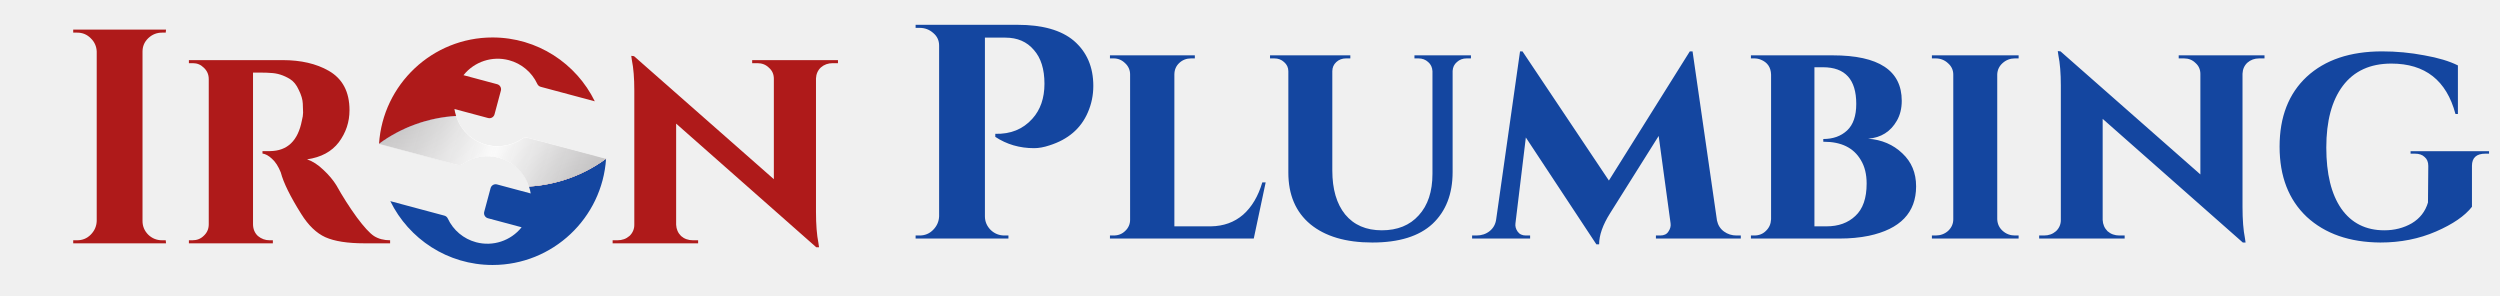
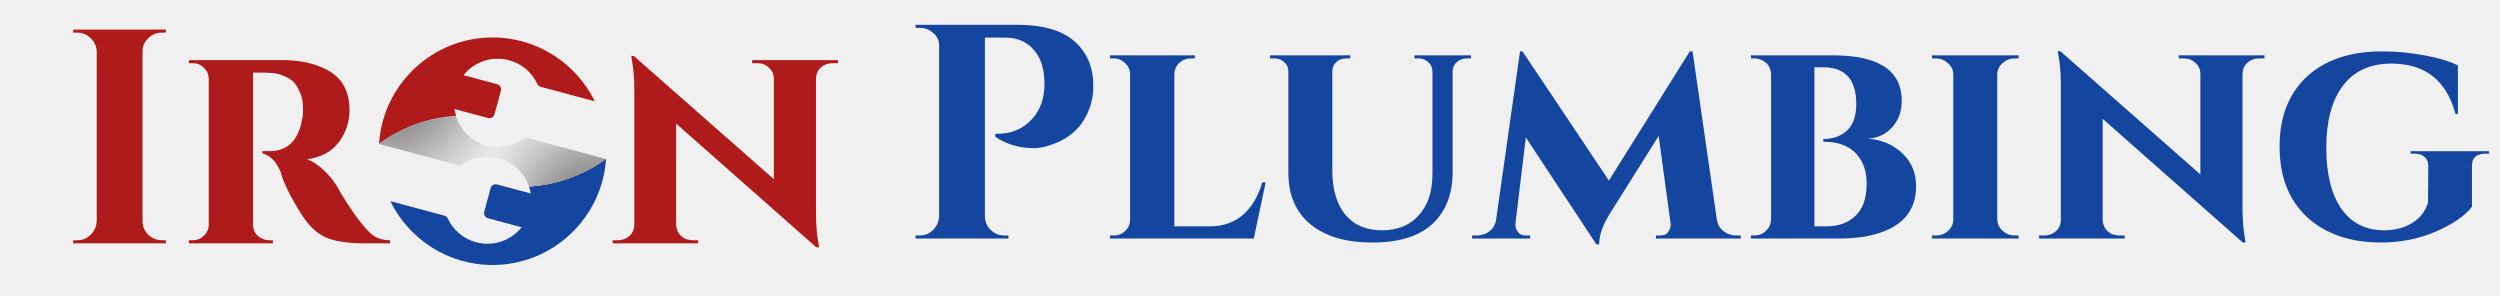
<svg xmlns="http://www.w3.org/2000/svg" width="524" height="62" viewBox="0 0 524 62" fill="none">
-   <path d="M16.176 50.36c1.11 0 2.048-.384 2.816-1.152.81-.81 1.238-1.77 1.28-2.88v-35.52c-.042-1.11-.47-2.048-1.28-2.816-.768-.768-1.706-1.152-2.816-1.152h-.832V6.2H34.8l-.064.64h-.768c-1.11 0-2.07.384-2.88 1.152-.81.768-1.216 1.707-1.216 2.816v35.52c0 1.11.406 2.07 1.216 2.88.81.768 1.77 1.152 2.88 1.152h.768l.064.64H15.344v-.64h.832zM55.08 15.224h-2.047v31.744c0 1.024.341 1.856 1.024 2.496.725.597 1.536.896 2.432.896h.704V51h-17.6v-.64h.768c.938 0 1.728-.32 2.368-.96.682-.64 1.024-1.43 1.024-2.368V16.568c0-.939-.342-1.728-1.024-2.368-.64-.64-1.408-.96-2.304-.96h-.832v-.64H59.24c3.84 0 7.061.747 9.664 2.24 2.901 1.664 4.352 4.416 4.352 8.256 0 2.475-.747 4.715-2.24 6.72-1.494 1.963-3.712 3.157-6.656 3.584 1.152.384 2.282 1.11 3.392 2.176 1.152 1.067 2.07 2.155 2.752 3.264a67.36 67.36 0 004.288 6.72c1.493 2.005 2.688 3.307 3.584 3.904.938.597 2.07.896 3.392.896V51h-5.376c-3.542 0-6.272-.427-8.192-1.28-1.878-.853-3.563-2.475-5.056-4.864-2.304-3.67-3.734-6.57-4.288-8.704-.512-1.28-1.13-2.24-1.856-2.88-.683-.64-1.344-1.003-1.984-1.088v-.512h1.6c3.626-.043 5.845-2.176 6.656-6.4.17-.64.256-1.195.256-1.664 0-.47-.022-1.11-.064-1.92-.043-.853-.32-1.792-.832-2.816-.47-1.067-1.088-1.835-1.856-2.304-1.323-.81-2.688-1.237-4.096-1.28a17.836 17.836 0 00-1.6-.064z" fill="#AF1A1A" />
-   <path fill-rule="evenodd" clip-rule="evenodd" d="M127.032 33.268c-.811 12.43-11.164 22.273-23.795 22.273-9.41 0-17.55-5.461-21.428-13.383l11.332 3.037a1.1 1.1 0 01.715.604 9.136 9.136 0 005.929 4.975 9.178 9.178 0 009.546-3.14l-7.059-1.89a1.1 1.1 0 01-.778-1.348l1.332-4.961a1.1 1.1 0 011.347-.779l7.058 1.892a8.112 8.112 0 00-.356-1.45 30.361 30.361 0 0016.157-5.83z" fill="#1446A0" />
-   <path fill-rule="evenodd" clip-rule="evenodd" d="M95.597 24.322a9.117 9.117 0 006.335 6.023 9.15 9.15 0 007.624-1.342 1.1 1.1 0 01.921-.164c2.832.757 16.531 4.428 16.531 4.428a30.28 30.28 0 01-16.15 5.824 9.116 9.116 0 00-6.336-6.023 9.15 9.15 0 00-7.623 1.341c-.268.19-.602.25-.917.165-2.836-.757-16.535-4.428-16.535-4.428a30.273 30.273 0 0116.15-5.824z" fill="#fff" />
-   <path fill-rule="evenodd" clip-rule="evenodd" d="M95.596 24.322a9.117 9.117 0 006.336 6.023 9.15 9.15 0 007.624-1.342c.267-.188.601-.249.92-.164 2.833.757 16.531 4.428 16.531 4.428a30.274 30.274 0 01-16.149 5.824 9.116 9.116 0 00-6.336-6.023 9.15 9.15 0 00-7.623 1.341c-.268.19-.602.25-.917.165-2.836-.757-16.535-4.428-16.535-4.428a30.273 30.273 0 0116.15-5.824z" fill="#fff" />
-   <path fill-rule="evenodd" clip-rule="evenodd" d="M95.596 24.322a9.117 9.117 0 006.336 6.023 9.15 9.15 0 007.624-1.342c.267-.188.601-.249.92-.164 2.833.757 16.531 4.428 16.531 4.428a30.274 30.274 0 01-16.149 5.824 9.116 9.116 0 00-6.336-6.023 9.15 9.15 0 00-7.623 1.341c-.268.19-.602.25-.917.165-2.836-.757-16.535-4.428-16.535-4.428a30.273 30.273 0 0116.15-5.824z" fill="url(#paint0_linear)" />
-   <path fill-rule="evenodd" clip-rule="evenodd" d="M79.447 30.126c.81-12.429 11.164-22.273 23.795-22.273 9.41 0 17.551 5.462 21.428 13.382l-11.332-3.037a1.101 1.101 0 01-.716-.603 9.137 9.137 0 00-5.928-4.975 9.178 9.178 0 00-9.546 3.14l7.059 1.89a1.1 1.1 0 01.777 1.348l-1.331 4.961c-.154.588-.76.936-1.347.779l-7.058-1.891c.077.495.19.981.356 1.45a30.358 30.358 0 00-16.157 5.83zM127.037 33.257l-.001.009a30.308 30.308 0 01-16.155 5.829l-.007-.018a30.336 30.336 0 0016.149-5.824l.014.004z" fill="#AF1A1A" />
-   <path fill-rule="evenodd" clip-rule="evenodd" d="M95.603 24.308l.007.017a30.337 30.337 0 00-16.15 5.825l-.013-.005v-.008a30.306 30.306 0 0116.156-5.83z" fill="#1446A0" />
-   <mask id="a" maskUnits="userSpaceOnUse" x="79" y="24" width="49" height="16">
-     <path fill-rule="evenodd" clip-rule="evenodd" d="M95.59 24.387a9.117 9.117 0 006.335 6.023 9.148 9.148 0 007.623-1.342c.268-.189.602-.25.921-.165 2.833.757 16.531 4.428 16.531 4.428a30.274 30.274 0 01-16.149 5.825 9.116 9.116 0 00-6.336-6.023 9.15 9.15 0 00-7.623 1.341c-.268.189-.602.25-.917.165-2.836-.757-16.535-4.428-16.535-4.428a30.274 30.274 0 0116.15-5.824z" fill="red" />
+   <path d="M16.176 50.36C17.286 50.36 18.224 49.976 18.992 49.208C19.803 48.397 20.23 47.437 20.272 46.328V10.808C20.23 9.699 19.803 8.76 18.992 7.992C18.224 7.224 17.286 6.84 16.176 6.84H15.344V6.2H34.8L34.736 6.84H33.968C32.859 6.84 31.899 7.224 31.088 7.992C30.278 8.76 29.872 9.699 29.872 10.808V46.328C29.872 47.437 30.278 48.397 31.088 49.208C31.899 49.976 32.859 50.36 33.968 50.36H34.736L34.8 51H15.344V50.36H16.176Z" fill="#AF1A1A" />
+   <path d="M55.081 15.224H53.033V46.968C53.033 47.992 53.374 48.824 54.057 49.464C54.782 50.061 55.593 50.36 56.489 50.36H57.193V51H39.593V50.36H40.361C41.299 50.36 42.089 50.04 42.729 49.4C43.411 48.76 43.753 47.971 43.753 47.032V16.568C43.753 15.629 43.411 14.84 42.729 14.2C42.089 13.56 41.321 13.24 40.425 13.24H39.593V12.6H59.241C63.081 12.6 66.302 13.347 68.905 14.84C71.806 16.504 73.257 19.256 73.257 23.096C73.257 25.571 72.51 27.811 71.017 29.816C69.523 31.779 67.305 32.973 64.361 33.4C65.513 33.784 66.643 34.509 67.753 35.576C68.905 36.643 69.822 37.731 70.505 38.84C71.87 41.272 73.299 43.512 74.793 45.56C76.286 47.565 77.481 48.867 78.377 49.464C79.315 50.061 80.446 50.36 81.769 50.36V51H76.393C72.851 51 70.121 50.573 68.201 49.72C66.323 48.867 64.638 47.245 63.145 44.856C60.841 41.187 59.411 38.285 58.857 36.152C58.345 34.872 57.726 33.912 57.001 33.272C56.318 32.632 55.657 32.269 55.017 32.184V31.672H56.617C60.243 31.629 62.462 29.496 63.273 25.272C63.443 24.632 63.529 24.077 63.529 23.608C63.529 23.139 63.507 22.499 63.465 21.688C63.422 20.835 63.145 19.896 62.633 18.872C62.163 17.805 61.545 17.037 60.777 16.568C59.454 15.757 58.089 15.331 56.681 15.288C56.211 15.245 55.678 15.224 55.081 15.224Z" fill="#AF1A1A" />
+   <path fill-rule="evenodd" clip-rule="evenodd" d="M127.032 33.268C126.221 45.697 115.868 55.541 103.237 55.541C93.827 55.541 85.686 50.08 81.808 42.158C81.808 42.158 90.874 44.588 93.141 45.195C93.456 45.28 93.721 45.501 93.856 45.799C94.96 48.166 97.066 50.046 99.785 50.774C103.417 51.747 107.126 50.396 109.331 47.635C109.331 47.635 104.477 46.334 102.272 45.743C101.685 45.587 101.337 44.983 101.494 44.396C101.854 43.058 102.467 40.773 102.826 39.435C102.984 38.848 103.586 38.499 104.173 38.657C106.374 39.246 111.231 40.548 111.231 40.548C111.154 40.052 111.04 39.566 110.875 39.097C116.895 38.735 122.45 36.626 127.032 33.268Z" fill="#1446A0" />
+   <path fill-rule="evenodd" clip-rule="evenodd" d="M95.597 24.322C96.514 27.174 98.821 29.512 101.932 30.345C104.651 31.073 107.413 30.498 109.556 29.003C109.824 28.815 110.157 28.754 110.477 28.839C113.309 29.596 127.008 33.267 127.008 33.267C122.429 36.625 116.878 38.733 110.858 39.091C109.941 36.238 107.633 33.901 104.522 33.068C101.804 32.339 99.041 32.915 96.899 34.409C96.631 34.598 96.297 34.658 95.982 34.574C93.146 33.817 79.447 30.146 79.447 30.146C84.026 26.788 89.576 24.679 95.597 24.322Z" fill="white" />
+   <path fill-rule="evenodd" clip-rule="evenodd" d="M95.596 24.322C96.513 27.174 98.821 29.512 101.932 30.345C104.651 31.073 107.413 30.498 109.556 29.003C109.823 28.815 110.157 28.754 110.476 28.839C113.309 29.596 127.007 33.267 127.007 33.267C122.429 36.625 116.878 38.734 110.858 39.091C109.941 36.238 107.633 33.901 104.522 33.068C101.804 32.34 99.041 32.915 96.899 34.409C96.631 34.598 96.297 34.658 95.982 34.574C93.146 33.817 79.447 30.146 79.447 30.146C84.025 26.788 89.576 24.679 95.596 24.322Z" fill="white" />
+   <path fill-rule="evenodd" clip-rule="evenodd" d="M95.596 24.322C96.513 27.174 98.821 29.512 101.932 30.345C104.651 31.073 107.413 30.498 109.556 29.003C109.823 28.815 110.157 28.754 110.476 28.839C113.309 29.596 127.007 33.267 127.007 33.267C122.429 36.625 116.878 38.734 110.858 39.091C109.941 36.238 107.633 33.901 104.522 33.068C101.804 32.34 99.041 32.915 96.899 34.409C96.631 34.598 96.297 34.658 95.982 34.574C93.146 33.817 79.447 30.146 79.447 30.146C84.025 26.788 89.576 24.679 95.596 24.322Z" fill="url(#paint0_linear)" />
+   <path fill-rule="evenodd" clip-rule="evenodd" d="M79.447 30.126C80.258 17.697 90.611 7.853 103.242 7.853C112.652 7.853 120.793 13.315 124.67 21.235C124.67 21.235 115.605 18.806 113.338 18.198C113.022 18.114 112.758 17.892 112.622 17.595C111.518 15.228 109.412 13.349 106.694 12.62C103.062 11.647 99.353 12.998 97.148 15.759C97.148 15.759 102.002 17.061 104.207 17.65C104.794 17.808 105.142 18.411 104.984 18.998C104.625 20.337 104.012 22.621 103.653 23.959C103.499 24.547 102.893 24.895 102.306 24.738C100.105 24.148 95.248 22.847 95.248 22.847C95.325 23.342 95.439 23.828 95.604 24.297C89.583 24.66 84.029 26.768 79.447 30.126Z" fill="#AF1A1A" />
+   <path fill-rule="evenodd" clip-rule="evenodd" d="M127.037 33.257L127.036 33.266C122.454 36.626 116.902 38.736 110.881 39.095L110.874 39.077C116.892 38.716 122.442 36.609 127.023 33.253L127.037 33.257Z" fill="#AF1A1A" />
+   <path fill-rule="evenodd" clip-rule="evenodd" d="M95.603 24.308L95.61 24.325C89.592 24.687 84.042 26.793 79.461 30.15L79.447 30.145L79.448 30.137C84.03 26.777 89.581 24.666 95.603 24.308Z" fill="#1446A0" />
+   <mask id="mask0" mask-type="alpha" maskUnits="userSpaceOnUse" x="79" y="24" width="49" height="16">
+     <path fill-rule="evenodd" clip-rule="evenodd" d="M95.589 24.387C96.507 27.239 98.814 29.577 101.925 30.41C104.644 31.138 107.406 30.563 109.548 29.068C109.816 28.879 110.15 28.819 110.469 28.904C113.302 29.66 127 33.331 127 33.331C122.422 36.69 116.871 38.798 110.851 39.156C109.934 36.303 107.626 33.965 104.515 33.133C101.797 32.404 99.034 32.979 96.892 34.474C96.624 34.663 96.29 34.723 95.975 34.639C93.139 33.882 79.44 30.211 79.44 30.211C84.018 26.852 89.569 24.744 95.589 24.387Z" fill="#FF0000" />
  </mask>
-   <g mask="url(#a)">
+   <g mask="url(#mask0)">
    <g filter="url(#filter0_f)">
-       <circle cx="84.4" cy="18.187" r="10.333" fill="#000" />
+       <circle cx="84.4" cy="18.187" r="10.333" fill="black" />
    </g>
    <g filter="url(#filter1_f)">
-       <circle cx="122.427" cy="45.467" fill="#000" r="10.333" />
+       <ellipse cx="122.427" cy="45.467" rx="10.333" ry="10.333" fill="black" />
    </g>
  </g>
-   <path d="M157.655 12.6h17.984v.64h-1.088c-.982 0-1.814.299-2.496.896-.64.597-.982 1.365-1.024 2.304v27.968c0 2.645.17 4.821.512 6.528l.128.896h-.576l-29.376-25.92v21.184c.042.939.384 1.728 1.024 2.368.682.597 1.514.896 2.496.896h1.088V51h-17.92v-.64h1.024c.981 0 1.813-.299 2.496-.896a3.12 3.12 0 001.024-2.368v-28.16c0-2.56-.171-4.672-.512-6.336l-.128-.896.576.064 29.312 25.792V16.504c0-.939-.342-1.707-1.024-2.304-.64-.64-1.451-.96-2.432-.96h-1.088v-.64z" fill="#AF1A1A" />
-   <path d="M229.159 18c0 1.963-.384 3.819-1.152 5.568-1.45 3.37-4.138 5.675-8.064 6.912-1.152.384-2.218.576-3.2.576-3.029 0-5.738-.79-8.128-2.368v-.64c3.2.085 5.782-.96 7.744-3.136 1.707-1.877 2.56-4.33 2.56-7.36 0-3.072-.746-5.44-2.24-7.104-1.45-1.707-3.434-2.56-5.952-2.56h-4.288v37.44c0 1.11.406 2.07 1.216 2.88.811.768 1.771 1.152 2.88 1.152h.832V50h-19.456v-.64h.832c1.11 0 2.048-.384 2.816-1.152.811-.81 1.238-1.77 1.28-2.88V9.552c0-1.067-.405-1.941-1.216-2.624-.81-.725-1.77-1.088-2.88-1.088h-.832V5.2h21.376c5.206 0 9.131 1.11 11.776 3.328 2.731 2.347 4.096 5.504 4.096 9.472zM232.645 50v-.64h.768c.981 0 1.792-.32 2.432-.96a3.12 3.12 0 001.024-2.368v-30.4a3.12 3.12 0 00-1.024-2.368c-.683-.683-1.494-1.024-2.432-1.024h-.768v-.64h17.792v.64h-.768c-.982 0-1.814.32-2.496.96-.683.64-1.024 1.45-1.024 2.432V47.44h7.68c2.645-.043 4.885-.853 6.72-2.432 1.834-1.621 3.178-3.883 4.032-6.784h.704L262.789 50h-30.144zM308.309 12.24h-.896c-.811 0-1.494.256-2.048.768-.555.47-.854 1.088-.896 1.856v21.184c0 4.608-1.408 8.235-4.224 10.88-2.816 2.603-7.019 3.904-12.608 3.904-5.547 0-9.878-1.28-12.992-3.84-3.072-2.56-4.608-6.165-4.608-10.816V14.928c0-.768-.299-1.408-.896-1.92-.555-.512-1.238-.768-2.048-.768h-.896v-.64h16.832v.64h-.896c-.811 0-1.494.256-2.048.768-.555.512-.832 1.152-.832 1.92v20.8c0 3.925.896 6.997 2.688 9.216 1.834 2.219 4.394 3.328 7.68 3.328 3.285 0 5.866-1.045 7.744-3.136 1.92-2.09 2.88-4.992 2.88-8.704V14.928c-.043-.81-.342-1.45-.896-1.92-.555-.512-1.238-.768-2.048-.768h-.832v-.64h11.84v.64zM363.976 49.36h.896V50H347.08v-.64h.896c.811 0 1.387-.277 1.728-.832.384-.555.533-1.13.448-1.728l-2.496-18.304-10.176 16.192c-1.536 2.432-2.304 4.608-2.304 6.528h-.576l-14.784-22.4L317.64 46.8c-.085.597.064 1.173.448 1.728.384.555.96.832 1.728.832h.896V50h-12.16v-.64h.896c1.067 0 1.984-.299 2.752-.896.811-.64 1.28-1.493 1.408-2.56l4.992-35.136h.512l18.112 27.072 16.96-27.072h.576l5.12 35.456c.213.981.704 1.75 1.472 2.304.768.555 1.643.832 2.624.832zM398.608 21.136c0 1.579-.342 2.965-1.025 4.16-1.322 2.304-3.327 3.563-6.015 3.776 2.858.213 5.248 1.237 7.168 3.072 1.92 1.792 2.88 4.096 2.88 6.912 0 5.504-3.307 8.96-9.92 10.368-1.878.384-3.926.576-6.144.576h-18.56v-.64h.704c.981 0 1.792-.32 2.432-.96.682-.64 1.045-1.45 1.088-2.432V15.632c-.043-1.536-.768-2.581-2.176-3.136a3.587 3.587 0 00-1.344-.256h-.704v-.64h17.152c9.642 0 14.464 3.179 14.464 9.536zm-7.36 17.344c0-1.963-.406-3.605-1.216-4.928-1.494-2.56-4.075-3.84-7.744-3.84h-.128v-.576c2.048 0 3.712-.597 4.992-1.792 1.28-1.195 1.92-3.05 1.92-5.568 0-5.12-2.326-7.68-6.976-7.68h-1.792V47.44h2.56c2.474 0 4.48-.725 6.016-2.176 1.578-1.45 2.368-3.712 2.368-6.784zM404.926 49.36h.768c1.024 0 1.899-.32 2.624-.96.725-.683 1.088-1.493 1.088-2.432V15.632c0-.939-.363-1.728-1.088-2.368-.725-.683-1.6-1.024-2.624-1.024h-.768v-.64h18.176v.64h-.768c-.981 0-1.835.32-2.56.96-.725.64-1.109 1.43-1.152 2.368v30.4c.043.981.427 1.792 1.152 2.432.725.64 1.579.96 2.56.96h.768V50h-18.176v-.64zM456.655 11.6h17.984v.64h-1.088c-.982 0-1.814.299-2.496.896-.64.597-.982 1.365-1.024 2.304v27.968c0 2.645.17 4.821.512 6.528l.128.896h-.576l-29.376-25.92v21.184c.042.939.384 1.728 1.024 2.368.682.597 1.514.896 2.496.896h1.088V50h-17.92v-.64h1.024c.981 0 1.813-.299 2.496-.896a3.12 3.12 0 001.024-2.368v-28.16c0-2.56-.171-4.672-.512-6.336l-.128-.896.576.064 29.312 25.792V15.504c0-.939-.342-1.707-1.024-2.304-.64-.64-1.451-.96-2.432-.96h-1.088v-.64zM483.497 45.456c-3.797-3.584-5.696-8.49-5.696-14.72s1.899-11.115 5.696-14.656c3.84-3.541 9.109-5.312 15.808-5.312 2.987 0 5.931.277 8.832.832 2.901.512 5.248 1.216 7.04 2.112v10.176h-.512c-1.877-7.04-6.357-10.56-13.44-10.56-4.437 0-7.829 1.557-10.176 4.672-2.304 3.072-3.456 7.381-3.456 12.928 0 5.504 1.045 9.77 3.136 12.8 2.133 3.03 5.141 4.544 9.024 4.544 2.133 0 4.053-.49 5.76-1.472 1.707-1.024 2.837-2.475 3.392-4.352l.064-7.68c0-.81-.256-1.43-.768-1.856-.469-.47-1.152-.704-2.048-.704h-.896v-.512h16.448v.512h-.768c-1.877 0-2.816.853-2.816 2.56v8.576c-1.493 1.92-4.011 3.648-7.552 5.184-3.541 1.536-7.424 2.304-11.648 2.304-6.443-.043-11.584-1.835-15.424-5.376z" fill="#1446A0" />
+   <path d="M157.655 12.6H175.639V13.24H174.551C173.569 13.24 172.737 13.539 172.055 14.136C171.415 14.733 171.073 15.501 171.031 16.44V44.408C171.031 47.053 171.201 49.229 171.543 50.936L171.671 51.832H171.095L141.719 25.912V47.096C141.761 48.035 142.103 48.824 142.743 49.464C143.425 50.061 144.257 50.36 145.239 50.36H146.327V51H128.407V50.36H129.431C130.412 50.36 131.244 50.061 131.927 49.464C132.609 48.824 132.951 48.035 132.951 47.096V18.936C132.951 16.376 132.78 14.264 132.439 12.6L132.311 11.704L132.887 11.768L162.199 37.56V16.504C162.199 15.565 161.857 14.797 161.175 14.2C160.535 13.56 159.724 13.24 158.743 13.24H157.655V12.6Z" fill="#AF1A1A" />
+   <path d="M229.159 18C229.159 19.963 228.775 21.819 228.007 23.568C226.557 26.939 223.869 29.243 219.943 30.48C218.791 30.864 217.725 31.056 216.743 31.056C213.714 31.056 211.005 30.267 208.615 28.688V28.048C211.815 28.133 214.397 27.088 216.359 24.912C218.066 23.035 218.919 20.581 218.919 17.552C218.919 14.48 218.173 12.112 216.679 10.448C215.229 8.741 213.245 7.888 210.727 7.888H206.439V45.328C206.439 46.437 206.845 47.397 207.655 48.208C208.466 48.976 209.426 49.36 210.535 49.36H211.367V50H191.911V49.36H192.743C193.853 49.36 194.791 48.976 195.559 48.208C196.37 47.397 196.797 46.437 196.839 45.328V9.552C196.839 8.485 196.434 7.611 195.623 6.928C194.813 6.203 193.853 5.84 192.743 5.84H191.911V5.2H213.287C218.493 5.2 222.418 6.309 225.063 8.528C227.794 10.875 229.159 14.032 229.159 18Z" fill="#1446A0" />
+   <path d="M232.645 50V49.36H233.413C234.394 49.36 235.205 49.04 235.845 48.4C236.527 47.76 236.869 46.971 236.869 46.032V15.632C236.869 14.693 236.527 13.904 235.845 13.264C235.162 12.581 234.351 12.24 233.413 12.24H232.645V11.6H250.437V12.24H249.669C248.687 12.24 247.855 12.56 247.173 13.2C246.49 13.84 246.149 14.651 246.149 15.632V47.44H253.829C256.474 47.397 258.714 46.587 260.549 45.008C262.383 43.387 263.727 41.125 264.581 38.224H265.285L262.789 50H232.645Z" fill="#1446A0" />
+   <path d="M308.309 12.24H307.413C306.602 12.24 305.919 12.496 305.365 13.008C304.81 13.477 304.511 14.096 304.469 14.864V36.048C304.469 40.656 303.061 44.283 300.245 46.928C297.429 49.531 293.226 50.832 287.637 50.832C282.09 50.832 277.759 49.552 274.645 46.992C271.573 44.432 270.037 40.827 270.037 36.176V14.928C270.037 14.16 269.738 13.52 269.141 13.008C268.586 12.496 267.903 12.24 267.093 12.24H266.197V11.6H283.029V12.24H282.133C281.322 12.24 280.639 12.496 280.085 13.008C279.53 13.52 279.253 14.16 279.253 14.928V35.728C279.253 39.653 280.149 42.725 281.941 44.944C283.775 47.163 286.335 48.272 289.621 48.272C292.906 48.272 295.487 47.227 297.365 45.136C299.285 43.045 300.245 40.144 300.245 36.432V14.928C300.202 14.117 299.903 13.477 299.349 13.008C298.794 12.496 298.111 12.24 297.301 12.24H296.469V11.6H308.309V12.24Z" fill="#1446A0" />
+   <path d="M363.976 49.36H364.872V50H347.08V49.36H347.976C348.787 49.36 349.363 49.083 349.704 48.528C350.088 47.973 350.237 47.397 350.152 46.8L347.656 28.496L337.48 44.688C335.944 47.12 335.176 49.296 335.176 51.216H334.6L319.816 28.816L317.64 46.8C317.555 47.397 317.704 47.973 318.088 48.528C318.472 49.083 319.048 49.36 319.816 49.36H320.712V50H308.552V49.36H309.448C310.515 49.36 311.432 49.061 312.2 48.464C313.011 47.824 313.48 46.971 313.608 45.904L318.6 10.768H319.112L337.224 37.84L354.184 10.768H354.76L359.88 46.224C360.093 47.205 360.584 47.973 361.352 48.528C362.12 49.083 362.995 49.36 363.976 49.36Z" fill="#1446A0" />
+   <path d="M398.608 21.136C398.608 22.715 398.266 24.101 397.583 25.296C396.261 27.6 394.256 28.859 391.568 29.072C394.426 29.285 396.816 30.309 398.736 32.144C400.656 33.936 401.616 36.24 401.616 39.056C401.616 44.56 398.309 48.016 391.696 49.424C389.818 49.808 387.77 50 385.552 50H366.992V49.36H367.696C368.677 49.36 369.488 49.04 370.128 48.4C370.81 47.76 371.173 46.949 371.216 45.968V15.632C371.173 14.096 370.448 13.051 369.04 12.496C368.613 12.325 368.165 12.24 367.696 12.24H366.992V11.6H384.144C393.786 11.6 398.608 14.779 398.608 21.136ZM391.248 38.48C391.248 36.517 390.842 34.875 390.032 33.552C388.538 30.992 385.957 29.712 382.288 29.712C382.245 29.712 382.202 29.712 382.16 29.712V29.136C384.208 29.136 385.872 28.539 387.152 27.344C388.432 26.149 389.072 24.293 389.072 21.776C389.072 16.656 386.746 14.096 382.096 14.096H380.304V47.44H382.864C385.338 47.44 387.344 46.715 388.88 45.264C390.458 43.813 391.248 41.552 391.248 38.48Z" fill="#1446A0" />
+   <path d="M404.926 49.36H405.694C406.718 49.36 407.593 49.04 408.318 48.4C409.043 47.717 409.406 46.907 409.406 45.968V15.632C409.406 14.693 409.043 13.904 408.318 13.264C407.593 12.581 406.718 12.24 405.694 12.24H404.926V11.6H423.102V12.24H422.334C421.353 12.24 420.499 12.56 419.774 13.2C419.049 13.84 418.665 14.629 418.622 15.568V45.968C418.665 46.949 419.049 47.76 419.774 48.4C420.499 49.04 421.353 49.36 422.334 49.36H423.102V50H404.926V49.36Z" fill="#1446A0" />
+   <path d="M456.655 11.6H474.639V12.24H473.551C472.569 12.24 471.737 12.539 471.055 13.136C470.415 13.733 470.073 14.501 470.031 15.44V43.408C470.031 46.053 470.201 48.229 470.543 49.936L470.671 50.832H470.095L440.719 24.912V46.096C440.761 47.035 441.103 47.824 441.743 48.464C442.425 49.061 443.257 49.36 444.239 49.36H445.327V50H427.407V49.36H428.431C429.412 49.36 430.244 49.061 430.927 48.464C431.609 47.824 431.951 47.035 431.951 46.096V17.936C431.951 15.376 431.78 13.264 431.439 11.6L431.311 10.704L431.887 10.768L461.199 36.56V15.504C461.199 14.565 460.857 13.797 460.175 13.2C459.535 12.56 458.724 12.24 457.743 12.24H456.655V11.6Z" fill="#1446A0" />
+   <path d="M483.497 45.456C479.7 41.872 477.801 36.965 477.801 30.736C477.801 24.507 479.7 19.621 483.497 16.08C487.337 12.539 492.606 10.768 499.305 10.768C502.292 10.768 505.236 11.045 508.137 11.6C511.038 12.112 513.385 12.816 515.177 13.712V23.888H514.665C512.788 16.848 508.308 13.328 501.225 13.328C496.788 13.328 493.396 14.885 491.049 18C488.745 21.072 487.593 25.381 487.593 30.928C487.593 36.432 488.638 40.699 490.729 43.728C492.862 46.757 495.87 48.272 499.753 48.272C501.886 48.272 503.806 47.781 505.513 46.8C507.22 45.776 508.35 44.325 508.905 42.448L508.969 34.768C508.969 33.957 508.713 33.339 508.201 32.912C507.732 32.443 507.049 32.208 506.153 32.208H505.257V31.696H521.705V32.208H520.937C519.06 32.208 518.121 33.061 518.121 34.768V43.344C516.628 45.264 514.11 46.992 510.569 48.528C507.028 50.064 503.145 50.832 498.921 50.832C492.478 50.789 487.337 48.997 483.497 45.456Z" fill="#1446A0" />
  <defs>
    <filter id="filter0_f" x="54.067" y="-12.147" width="60.667" height="60.667" filterUnits="userSpaceOnUse" color-interpolation-filters="sRGB">
      <feFlood flood-opacity="0" result="BackgroundImageFix" />
-       <feBlend in="SourceGraphic" in2="BackgroundImageFix" result="shape" />
+       <feBlend mode="normal" in="SourceGraphic" in2="BackgroundImageFix" result="shape" />
      <feGaussianBlur stdDeviation="10" result="effect1_foregroundBlur" />
    </filter>
    <filter id="filter1_f" x="92.093" y="15.133" width="60.667" height="60.667" filterUnits="userSpaceOnUse" color-interpolation-filters="sRGB">
      <feFlood flood-opacity="0" result="BackgroundImageFix" />
-       <feBlend in="SourceGraphic" in2="BackgroundImageFix" result="shape" />
+       <feBlend mode="normal" in="SourceGraphic" in2="BackgroundImageFix" result="shape" />
      <feGaussianBlur stdDeviation="10" result="effect1_foregroundBlur" />
    </filter>
    <linearGradient id="paint0_linear" x1="38.726" y1="11.692" x2="161.28" y2="49.306" gradientUnits="userSpaceOnUse">
-       <stop stop-color="#170F11" stop-opacity=".5" />
-       <stop offset=".529" stop-color="#fff" stop-opacity=".567" />
-       <stop offset="1" stop-color="#170F11" stop-opacity=".5" />
+       <stop stop-color="#170F11" stop-opacity="0.5" />
+       <stop offset="0.529" stop-color="white" stop-opacity="0.567" />
+       <stop offset="1" stop-color="#170F11" stop-opacity="0.5" />
    </linearGradient>
  </defs>
</svg>
